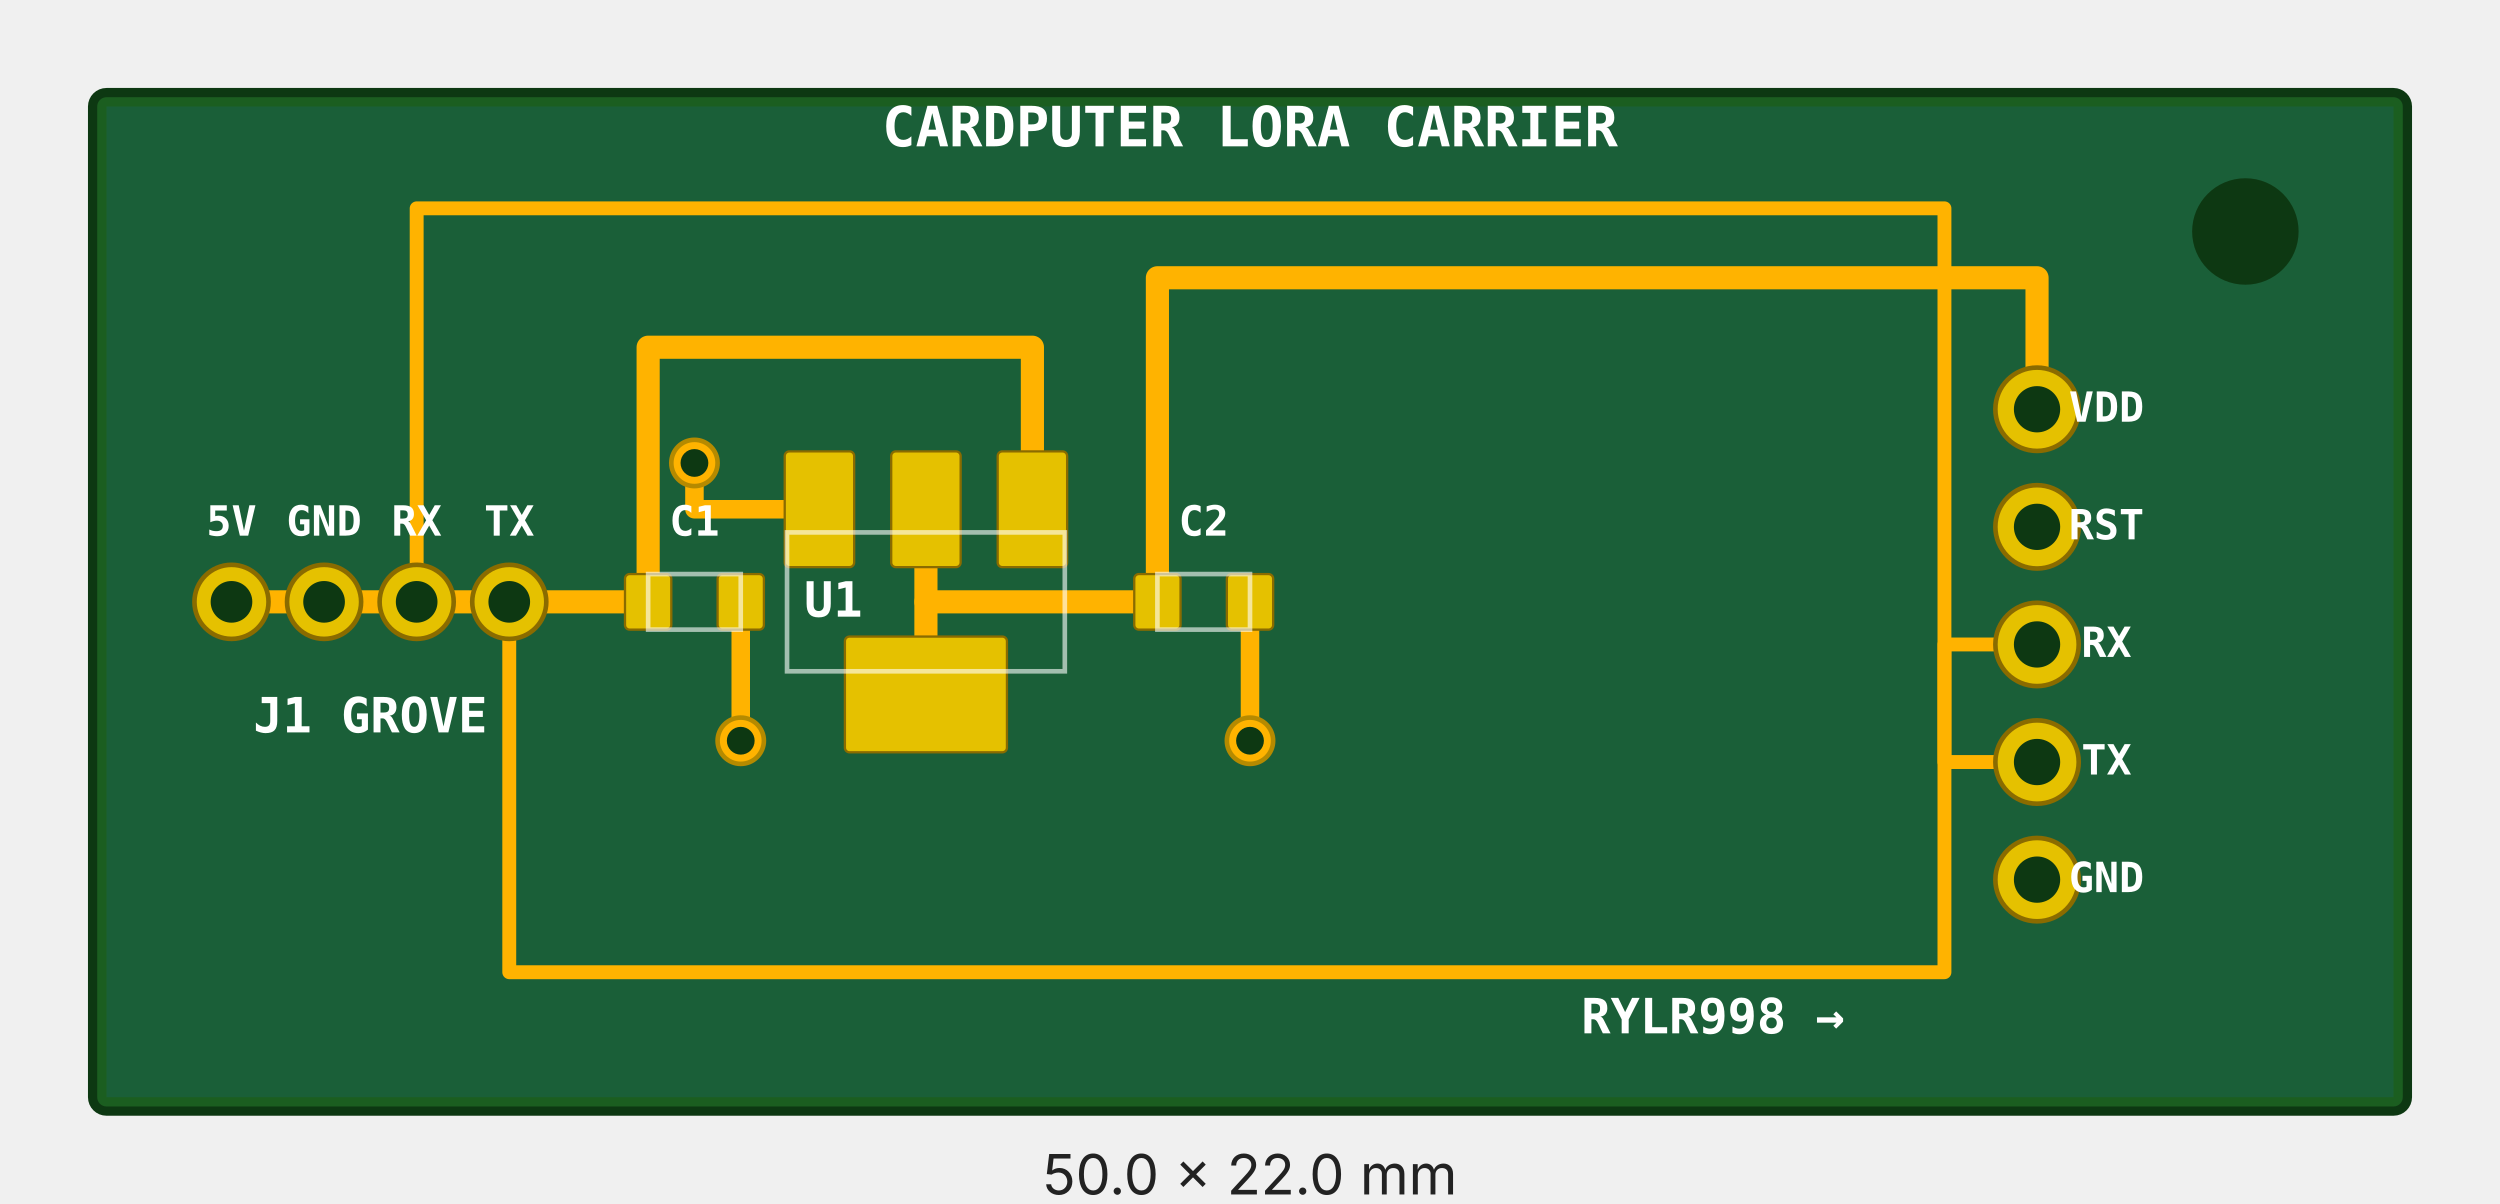
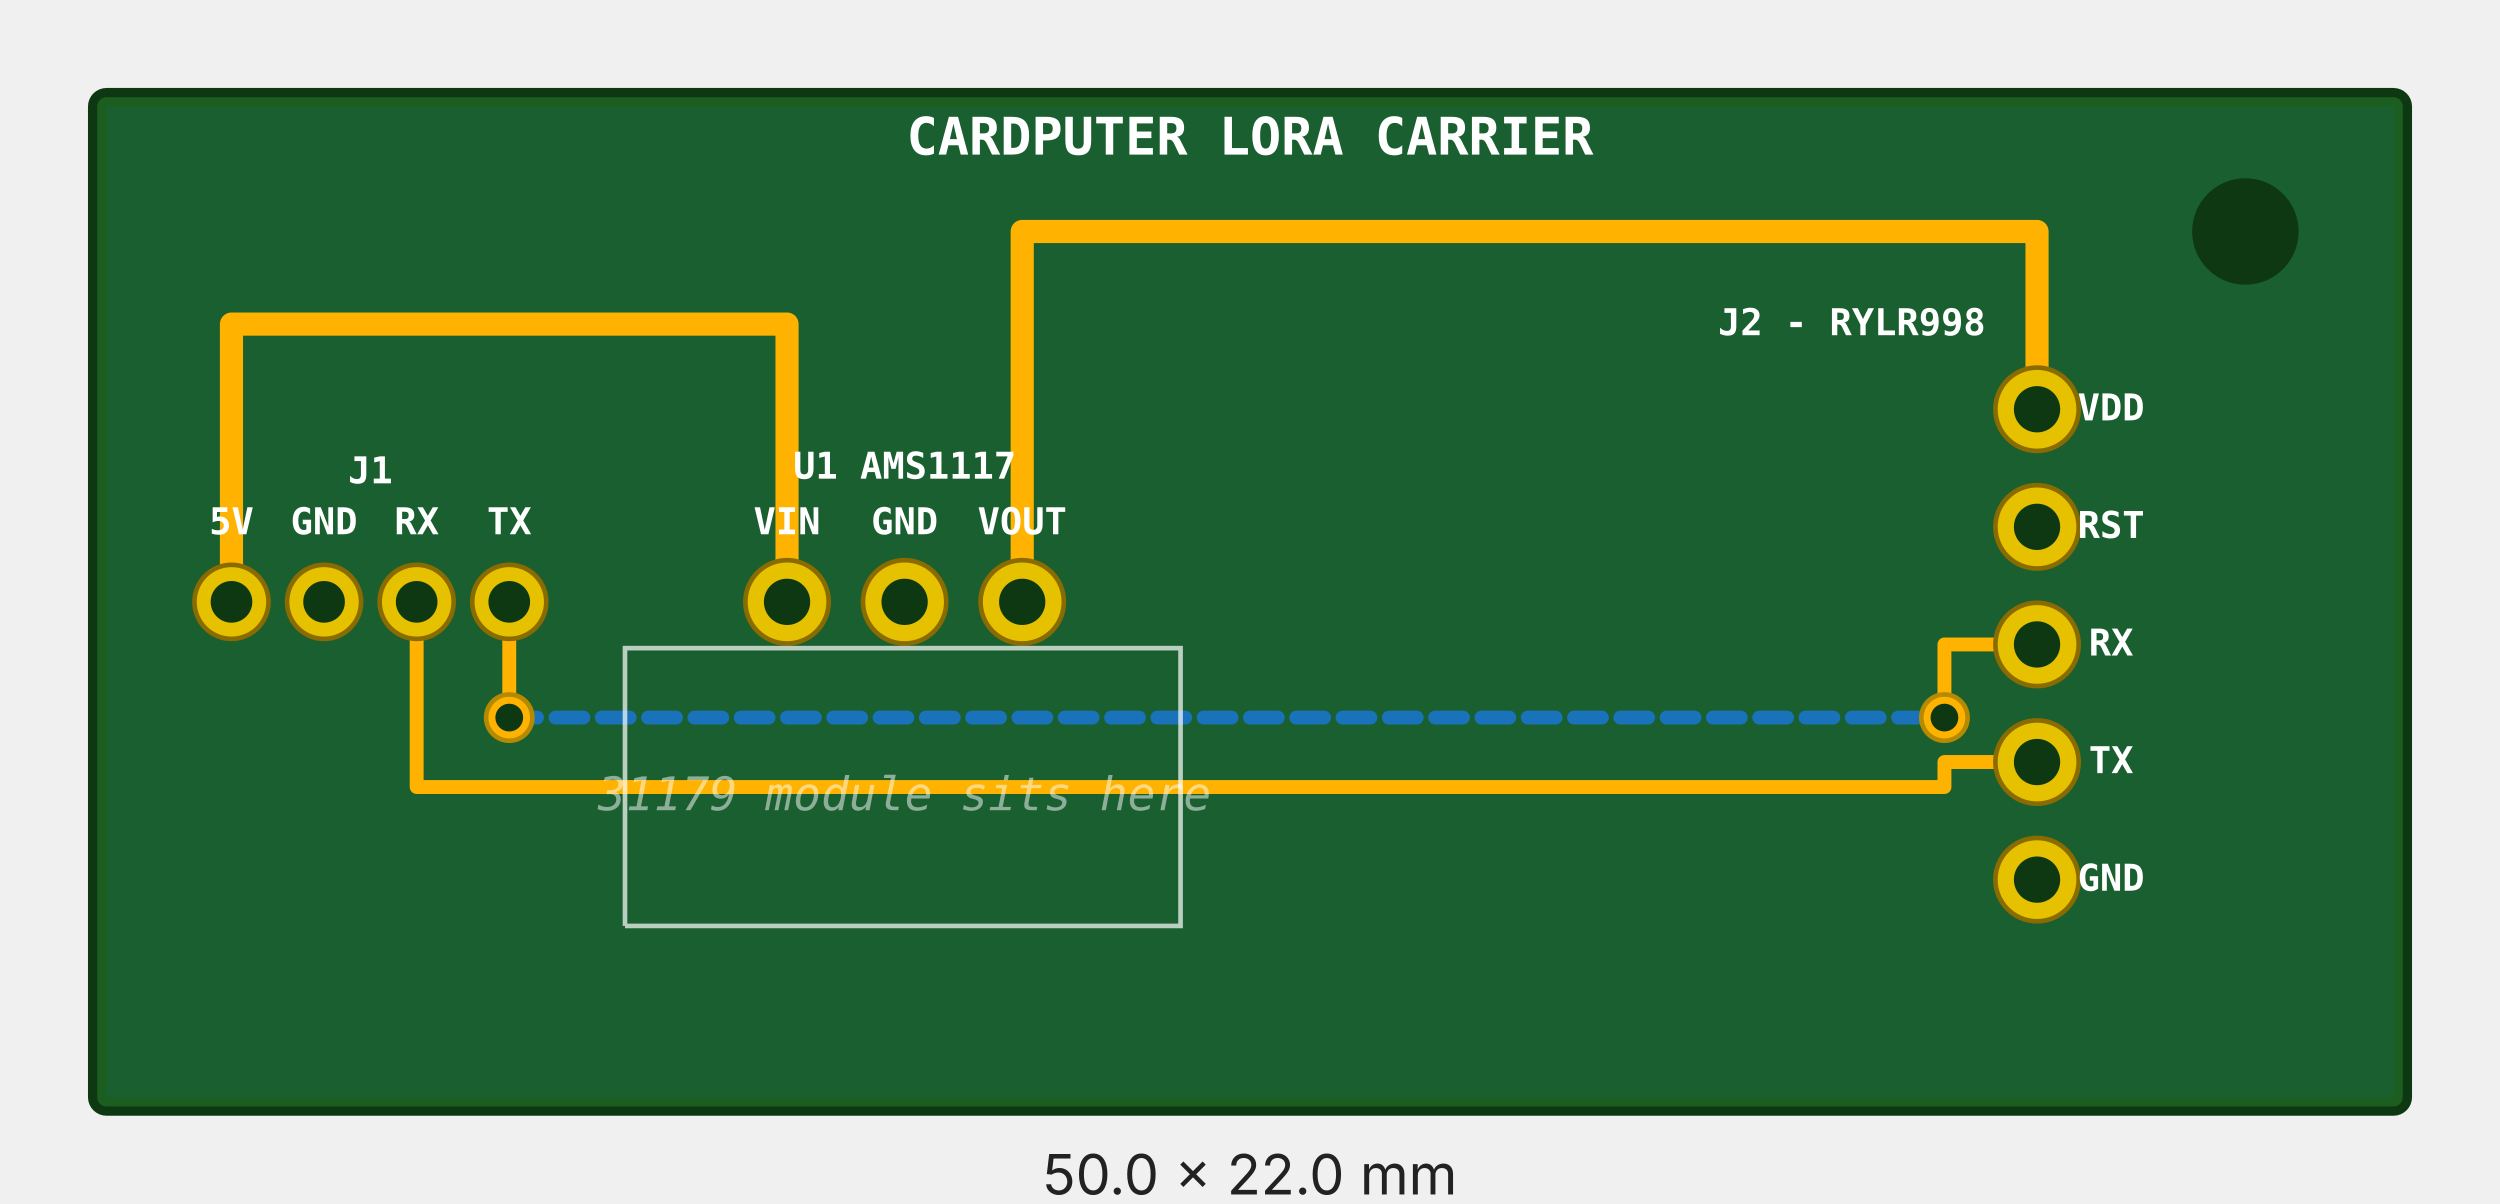
<svg xmlns="http://www.w3.org/2000/svg" viewBox="0 0 540.0 260.0" font-family="-apple-system, sans-serif">
  <rect x="20" y="20" width="500.0" height="220.0" fill="#1B5E20" stroke="#0D3812" stroke-width="2" rx="3" />
-   <rect x="23" y="23" width="494.0" height="214.0" fill="#1565C0" opacity="0.15" />
-   <polyline points="50.0,130.0 140.0,130.0" fill="none" stroke="#FFB300" stroke-width="5.0" stroke-linecap="round" stroke-linejoin="round" />
-   <polyline points="140.0,130.0 140.0,75.0 223.0,75.0 223.0,110.0" fill="none" stroke="#FFB300" stroke-width="5.0" stroke-linecap="round" stroke-linejoin="round" />
-   <polyline points="200.0,110.0 200.0,130.0 250.0,130.0" fill="none" stroke="#FFB300" stroke-width="5.0" stroke-linecap="round" stroke-linejoin="round" />
-   <polyline points="200.0,150.0 200.0,130.0" fill="none" stroke="#FFB300" stroke-width="5.0" stroke-linecap="round" stroke-linejoin="round" />
-   <polyline points="250.0,130.0 250.0,60.0 440.0,60.0 440.0,88.4" fill="none" stroke="#FFB300" stroke-width="5.0" stroke-linecap="round" stroke-linejoin="round" />
-   <polyline points="177.0,110.0 150.0,110.0 150.0,100.0" fill="none" stroke="#FFB300" stroke-width="4.0" stroke-linecap="round" stroke-linejoin="round" />
-   <polyline points="160.0,130.0 160.0,160.0" fill="none" stroke="#FFB300" stroke-width="4.0" stroke-linecap="round" stroke-linejoin="round" />
-   <polyline points="270.0,130.0 270.0,160.0" fill="none" stroke="#FFB300" stroke-width="4.0" stroke-linecap="round" stroke-linejoin="round" />
-   <polyline points="110.0,130.0 110.0,210.0 420.0,210.0 420.0,139.2 440.0,139.2" fill="none" stroke="#FFB300" stroke-width="3.0" stroke-linecap="round" stroke-linejoin="round" />
-   <polyline points="90.0,130.0 90.0,45.0 420.0,45.0 420.0,164.6 440.0,164.6" fill="none" stroke="#FFB300" stroke-width="3.0" stroke-linecap="round" stroke-linejoin="round" />
-   <circle cx="160.0" cy="160.0" r="5.0" fill="#FFB300" stroke="#B58A00" />
-   <circle cx="160.0" cy="160.0" r="3.0" fill="#0D3812" />
-   <circle cx="270.0" cy="160.0" r="5.0" fill="#FFB300" stroke="#B58A00" />
-   <circle cx="270.0" cy="160.0" r="3.0" fill="#0D3812" />
-   <circle cx="150.0" cy="100.0" r="5.0" fill="#FFB300" stroke="#B58A00" />
-   <circle cx="150.0" cy="100.0" r="3.0" fill="#0D3812" />
+   <rect x="23" y="23" width="494.0" height="214.0" fill="#1565C0" opacity="0.10" />
+   <polyline points="110.0,155.0 420.0,155.0" fill="none" stroke="#1976D2" stroke-width="3.0" stroke-dasharray="6 4" stroke-linecap="round" stroke-linejoin="round" opacity="0.85" />
+   <polyline points="50.0,130.0 50.0,70.0 170.0,70.0 170.0,130.0" fill="none" stroke="#FFB300" stroke-width="5.0" stroke-linecap="round" stroke-linejoin="round" />
+   <polyline points="220.8,130.0 220.8,50.0 440.0,50.0 440.0,88.4" fill="none" stroke="#FFB300" stroke-width="5.0" stroke-linecap="round" stroke-linejoin="round" />
+   <polyline points="110.0,130.0 110.0,155.0" fill="none" stroke="#FFB300" stroke-width="3.0" stroke-linecap="round" stroke-linejoin="round" />
+   <polyline points="420.0,155.0 420.0,139.2 440.0,139.2" fill="none" stroke="#FFB300" stroke-width="3.0" stroke-linecap="round" stroke-linejoin="round" />
+   <polyline points="90.0,130.0 90.0,170.0 420.0,170.0 420.0,164.6 440.0,164.6" fill="none" stroke="#FFB300" stroke-width="3.0" stroke-linecap="round" stroke-linejoin="round" />
+   <circle cx="110.0" cy="155.0" r="5.0" fill="#FFB300" stroke="#B58A00" />
+   <circle cx="110.0" cy="155.0" r="3.0" fill="#0D3812" />
+   <circle cx="420.0" cy="155.0" r="5.0" fill="#FFB300" stroke="#B58A00" />
+   <circle cx="420.0" cy="155.0" r="3.0" fill="#0D3812" />
  <circle cx="50.0" cy="130.0" r="8.0" fill="#E5C100" stroke="#8A6B00" />
  <circle cx="50.0" cy="130.0" r="4.5" fill="#0D3812" />
  <circle cx="70.0" cy="130.0" r="8.0" fill="#E5C100" stroke="#8A6B00" />
  <circle cx="70.0" cy="130.0" r="4.5" fill="#0D3812" />
  <circle cx="90.0" cy="130.0" r="8.0" fill="#E5C100" stroke="#8A6B00" />
  <circle cx="90.0" cy="130.0" r="4.5" fill="#0D3812" />
  <circle cx="110.0" cy="130.0" r="8.0" fill="#E5C100" stroke="#8A6B00" />
  <circle cx="110.0" cy="130.0" r="4.5" fill="#0D3812" />
+   <circle cx="170.0" cy="130.0" r="9.0" fill="#E5C100" stroke="#8A6B00" />
+   <circle cx="170.0" cy="130.0" r="5.0" fill="#0D3812" />
+   <circle cx="195.4" cy="130.0" r="9.0" fill="#E5C100" stroke="#8A6B00" />
+   <circle cx="195.4" cy="130.0" r="5.0" fill="#0D3812" />
+   <circle cx="220.8" cy="130.0" r="9.0" fill="#E5C100" stroke="#8A6B00" />
+   <circle cx="220.8" cy="130.0" r="5.0" fill="#0D3812" />
  <circle cx="440.0" cy="190.0" r="9.0" fill="#E5C100" stroke="#8A6B00" />
  <circle cx="440.0" cy="190.0" r="5.0" fill="#0D3812" />
  <circle cx="440.0" cy="164.6" r="9.0" fill="#E5C100" stroke="#8A6B00" />
  <circle cx="440.0" cy="164.6" r="5.0" fill="#0D3812" />
  <circle cx="440.0" cy="139.2" r="9.0" fill="#E5C100" stroke="#8A6B00" />
  <circle cx="440.0" cy="139.2" r="5.0" fill="#0D3812" />
  <circle cx="440.0" cy="113.8" r="9.0" fill="#E5C100" stroke="#8A6B00" />
  <circle cx="440.0" cy="113.8" r="5.0" fill="#0D3812" />
  <circle cx="440.0" cy="88.4" r="9.0" fill="#E5C100" stroke="#8A6B00" />
  <circle cx="440.0" cy="88.4" r="5.0" fill="#0D3812" />
-   <rect x="169.5" y="97.5" width="15.0" height="25.0" fill="#E5C100" stroke="#8A6B00" stroke-width="0.5" rx="1" />
-   <rect x="192.5" y="97.5" width="15.0" height="25.0" fill="#E5C100" stroke="#8A6B00" stroke-width="0.5" rx="1" />
-   <rect x="215.5" y="97.5" width="15.0" height="25.0" fill="#E5C100" stroke="#8A6B00" stroke-width="0.5" rx="1" />
-   <rect x="182.5" y="137.5" width="35.0" height="25.0" fill="#E5C100" stroke="#8A6B00" stroke-width="0.5" rx="1" />
-   <rect x="135.0" y="124.0" width="10.0" height="12.0" fill="#E5C100" stroke="#8A6B00" stroke-width="0.5" rx="1" />
-   <rect x="155.0" y="124.0" width="10.0" height="12.0" fill="#E5C100" stroke="#8A6B00" stroke-width="0.5" rx="1" />
-   <rect x="245.0" y="124.0" width="10.0" height="12.0" fill="#E5C100" stroke="#8A6B00" stroke-width="0.5" rx="1" />
-   <rect x="265.0" y="124.0" width="10.0" height="12.0" fill="#E5C100" stroke="#8A6B00" stroke-width="0.5" rx="1" />
  <circle cx="485.0" cy="50.0" r="11.0" fill="#0D3812" stroke="#0D3812" />
-   <text x="270.0" y="31.6" fill="white" font-size="12.0" font-weight="700" text-anchor="middle" font-family="monospace">CARDPUTER LORA CARRIER</text>
-   <text x="80.0" y="158.2" fill="white" font-size="10.5" font-weight="700" text-anchor="middle" font-family="monospace">J1 GROVE</text>
-   <text x="50.0" y="115.7" fill="white" font-size="9.0" font-weight="700" text-anchor="middle" font-family="monospace">5V</text>
-   <text x="70.0" y="115.7" fill="white" font-size="9.0" font-weight="700" text-anchor="middle" font-family="monospace">GND</text>
-   <text x="90.0" y="115.7" fill="white" font-size="9.0" font-weight="700" text-anchor="middle" font-family="monospace">RX</text>
-   <text x="110.0" y="115.7" fill="white" font-size="9.0" font-weight="700" text-anchor="middle" font-family="monospace">TX</text>
-   <text x="180.0" y="133.2" fill="white" font-size="10.5" font-weight="700" text-anchor="middle" font-family="monospace">U1</text>
-   <text x="150.0" y="115.7" fill="white" font-size="9.0" font-weight="700" text-anchor="middle" font-family="monospace">C1</text>
-   <text x="260.0" y="115.7" fill="white" font-size="9.0" font-weight="700" text-anchor="middle" font-family="monospace">C2</text>
-   <text x="370.0" y="223.2" fill="white" font-size="10.5" font-weight="700" text-anchor="middle" font-family="monospace">RYLR998 →</text>
-   <text x="455.0" y="192.7" fill="white" font-size="9.0" font-weight="700" text-anchor="middle" font-family="monospace">GND</text>
-   <text x="455.0" y="167.3" fill="white" font-size="9.0" font-weight="700" text-anchor="middle" font-family="monospace">TX</text>
-   <text x="455.0" y="141.9" fill="white" font-size="9.0" font-weight="700" text-anchor="middle" font-family="monospace">RX</text>
-   <text x="455.0" y="116.5" fill="white" font-size="9.0" font-weight="700" text-anchor="middle" font-family="monospace">RST</text>
-   <text x="455.0" y="91.1" fill="white" font-size="9.0" font-weight="700" text-anchor="middle" font-family="monospace">VDD</text>
-   <rect x="170.0" y="115.0" width="60.0" height="30.0" fill="none" stroke="white" stroke-width="1" opacity="0.6" />
-   <rect x="140.0" y="124.0" width="20.0" height="12.0" fill="none" stroke="white" stroke-width="1" opacity="0.6" />
-   <rect x="250.0" y="124.0" width="20.0" height="12.0" fill="none" stroke="white" stroke-width="1" opacity="0.6" />
+   <text x="270.0" y="33.4" fill="white" font-size="11.2" font-weight="700" text-anchor="middle" font-family="monospace">CARDPUTER LORA CARRIER</text>
+   <text x="50.0" y="115.4" fill="white" font-size="8.0" font-weight="700" text-anchor="middle" font-family="monospace">5V</text>
+   <text x="70.0" y="115.4" fill="white" font-size="8.0" font-weight="700" text-anchor="middle" font-family="monospace">GND</text>
+   <text x="90.0" y="115.4" fill="white" font-size="8.0" font-weight="700" text-anchor="middle" font-family="monospace">RX</text>
+   <text x="110.0" y="115.4" fill="white" font-size="8.0" font-weight="700" text-anchor="middle" font-family="monospace">TX</text>
+   <text x="80.0" y="104.4" fill="white" font-size="8.0" font-weight="700" text-anchor="middle" font-family="monospace">J1</text>
+   <text x="170.0" y="115.4" fill="white" font-size="8.0" font-weight="700" text-anchor="middle" font-family="monospace">VIN</text>
+   <text x="195.4" y="115.4" fill="white" font-size="8.0" font-weight="700" text-anchor="middle" font-family="monospace">GND</text>
+   <text x="220.8" y="115.4" fill="white" font-size="8.0" font-weight="700" text-anchor="middle" font-family="monospace">VOUT</text>
+   <text x="195.4" y="103.4" fill="white" font-size="8.0" font-weight="700" text-anchor="middle" font-family="monospace">U1 AMS1117</text>
+   <text x="456.0" y="192.4" fill="white" font-size="8.0" font-weight="700" text-anchor="middle" font-family="monospace">GND</text>
+   <text x="456.0" y="167.0" fill="white" font-size="8.0" font-weight="700" text-anchor="middle" font-family="monospace">TX</text>
+   <text x="456.0" y="141.6" fill="white" font-size="8.0" font-weight="700" text-anchor="middle" font-family="monospace">RX</text>
+   <text x="456.0" y="116.2" fill="white" font-size="8.0" font-weight="700" text-anchor="middle" font-family="monospace">RST</text>
+   <text x="456.0" y="90.8" fill="white" font-size="8.0" font-weight="700" text-anchor="middle" font-family="monospace">VDD</text>
+   <text x="400.0" y="72.4" fill="white" font-size="8.0" font-weight="700" text-anchor="middle" font-family="monospace">J2 - RYLR998</text>
+   <polyline points="135.0,200.0 255.0,200.0 255.0,140.0 135.0,140.0 135.0,200.0" fill="none" stroke="white" stroke-width="1" opacity="0.7" />
+   <text x="195.4" y="175.0" fill="white" font-size="10" opacity="0.5" text-anchor="middle" font-family="monospace" font-style="italic">31179 module sits here</text>
  <text x="270.0" y="258.0" fill="#222" font-size="12" text-anchor="middle">50.0 × 22.0 mm</text>
</svg>
